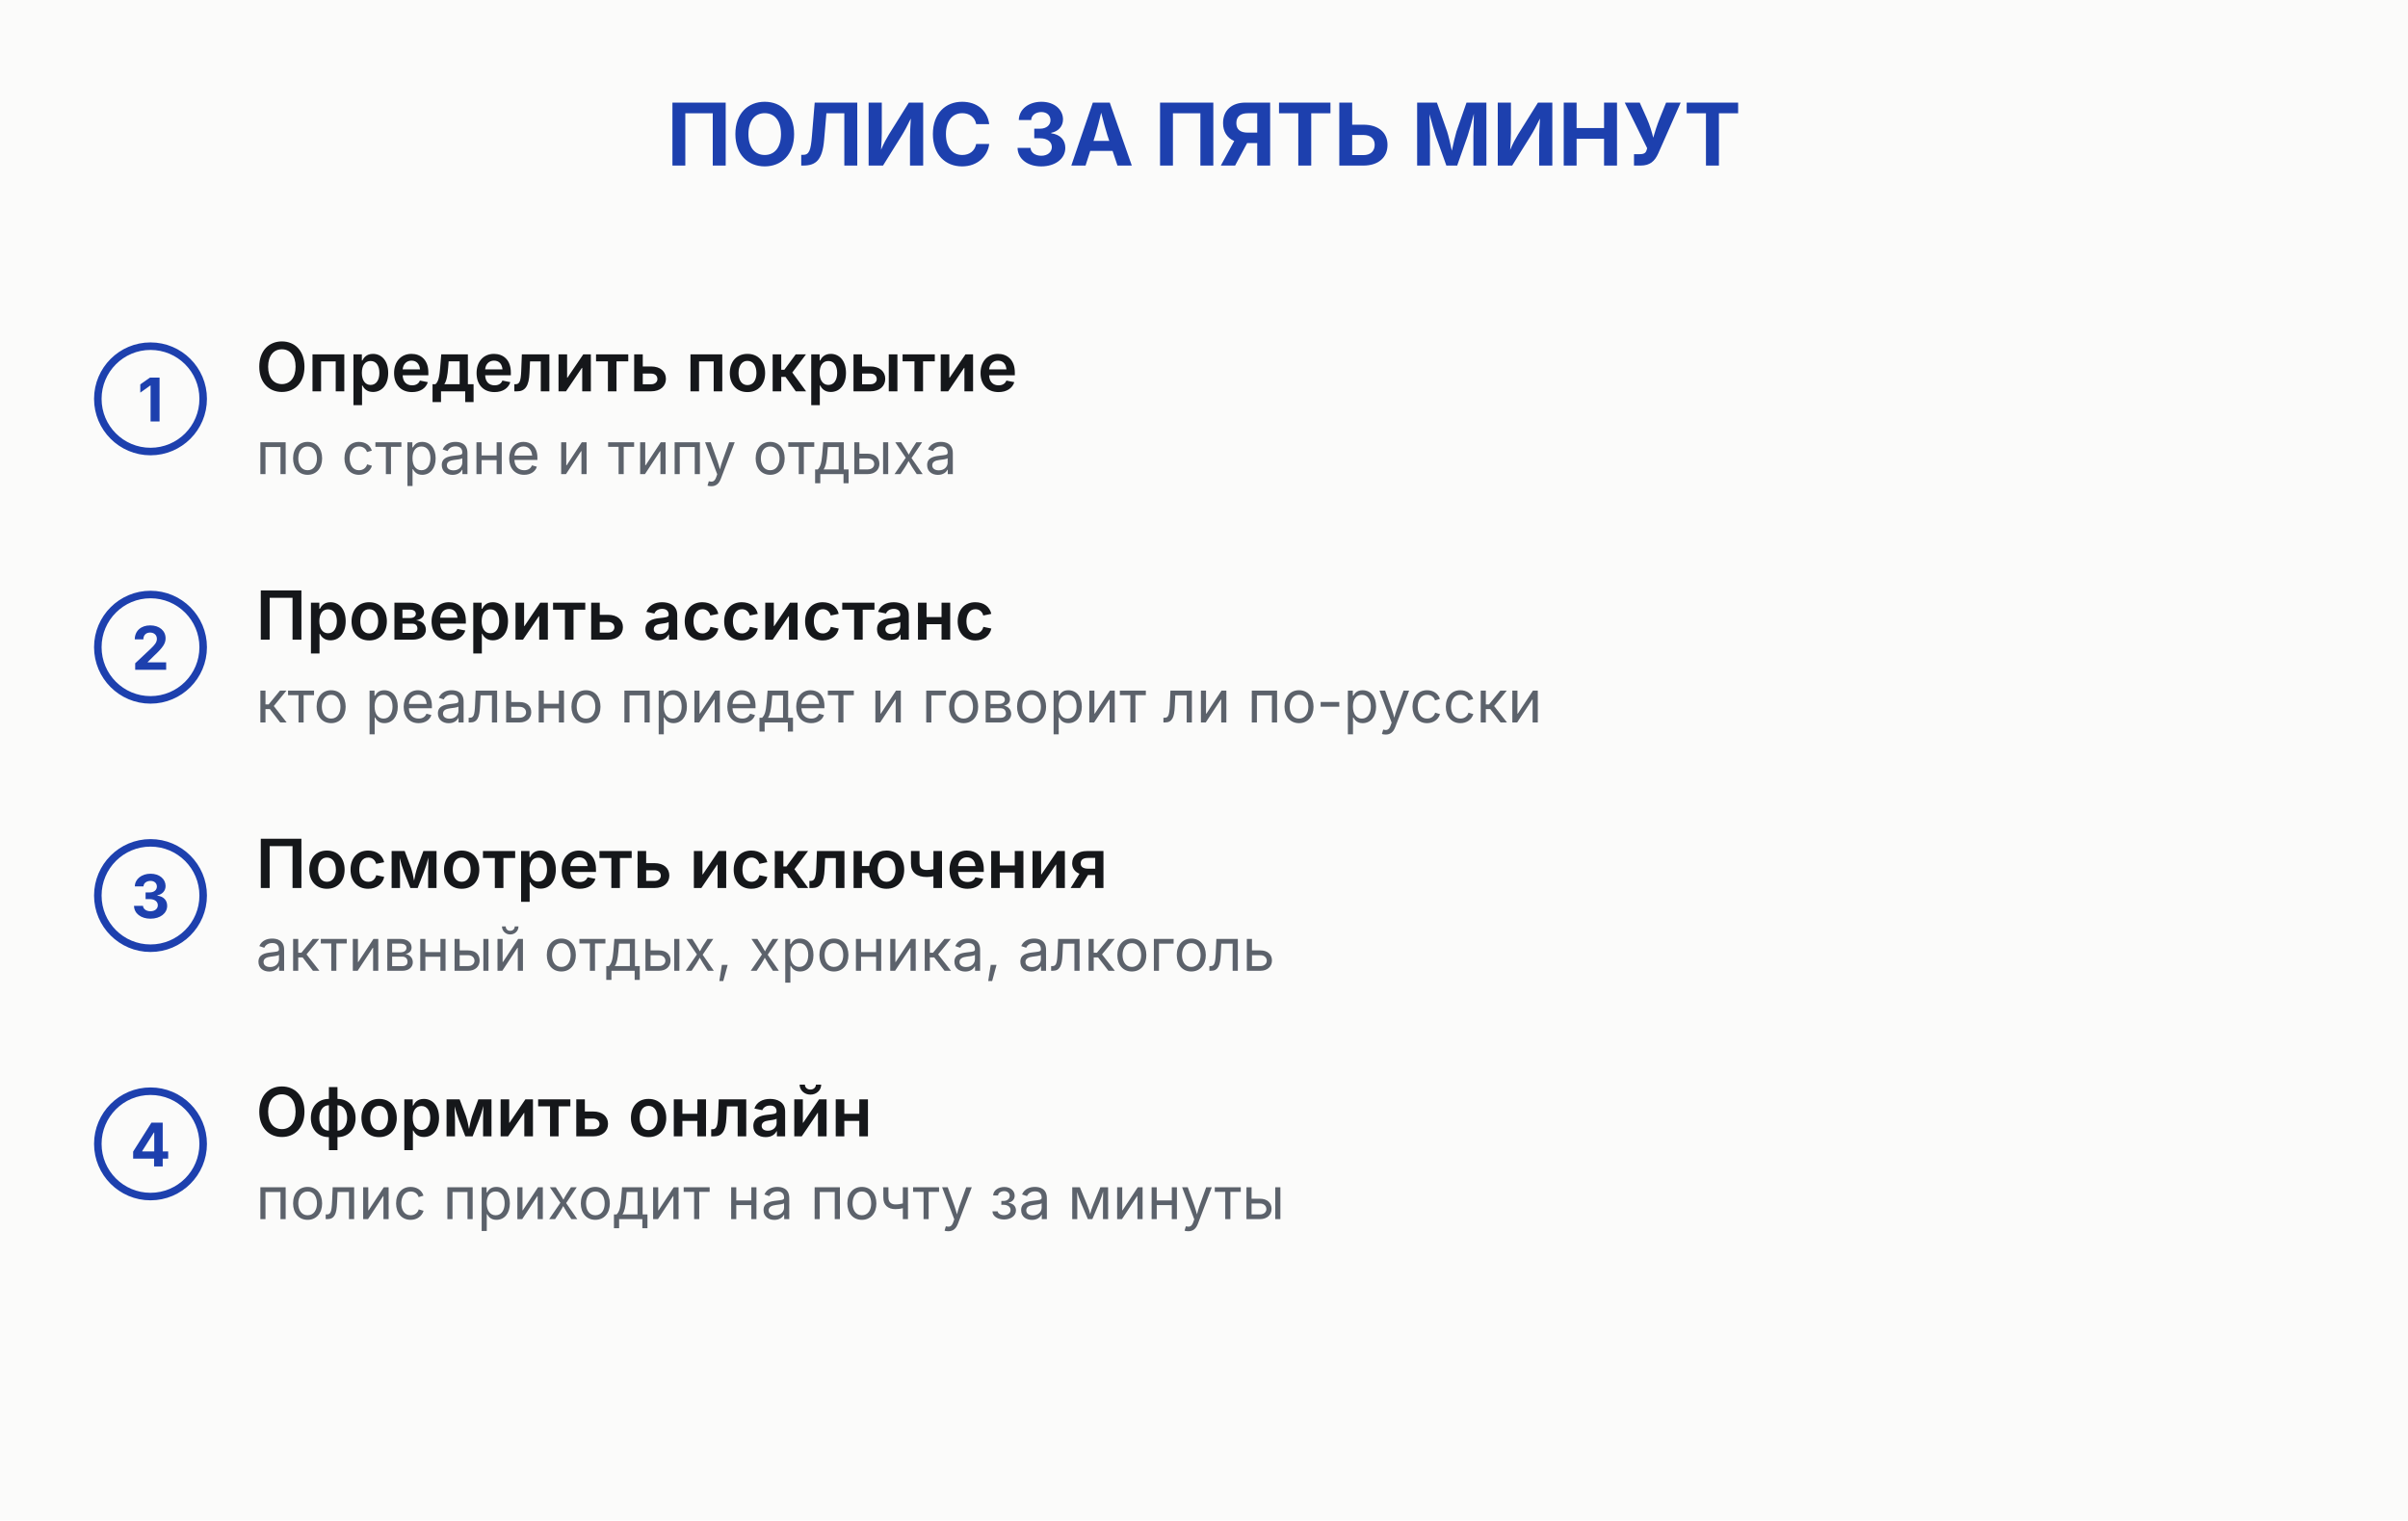
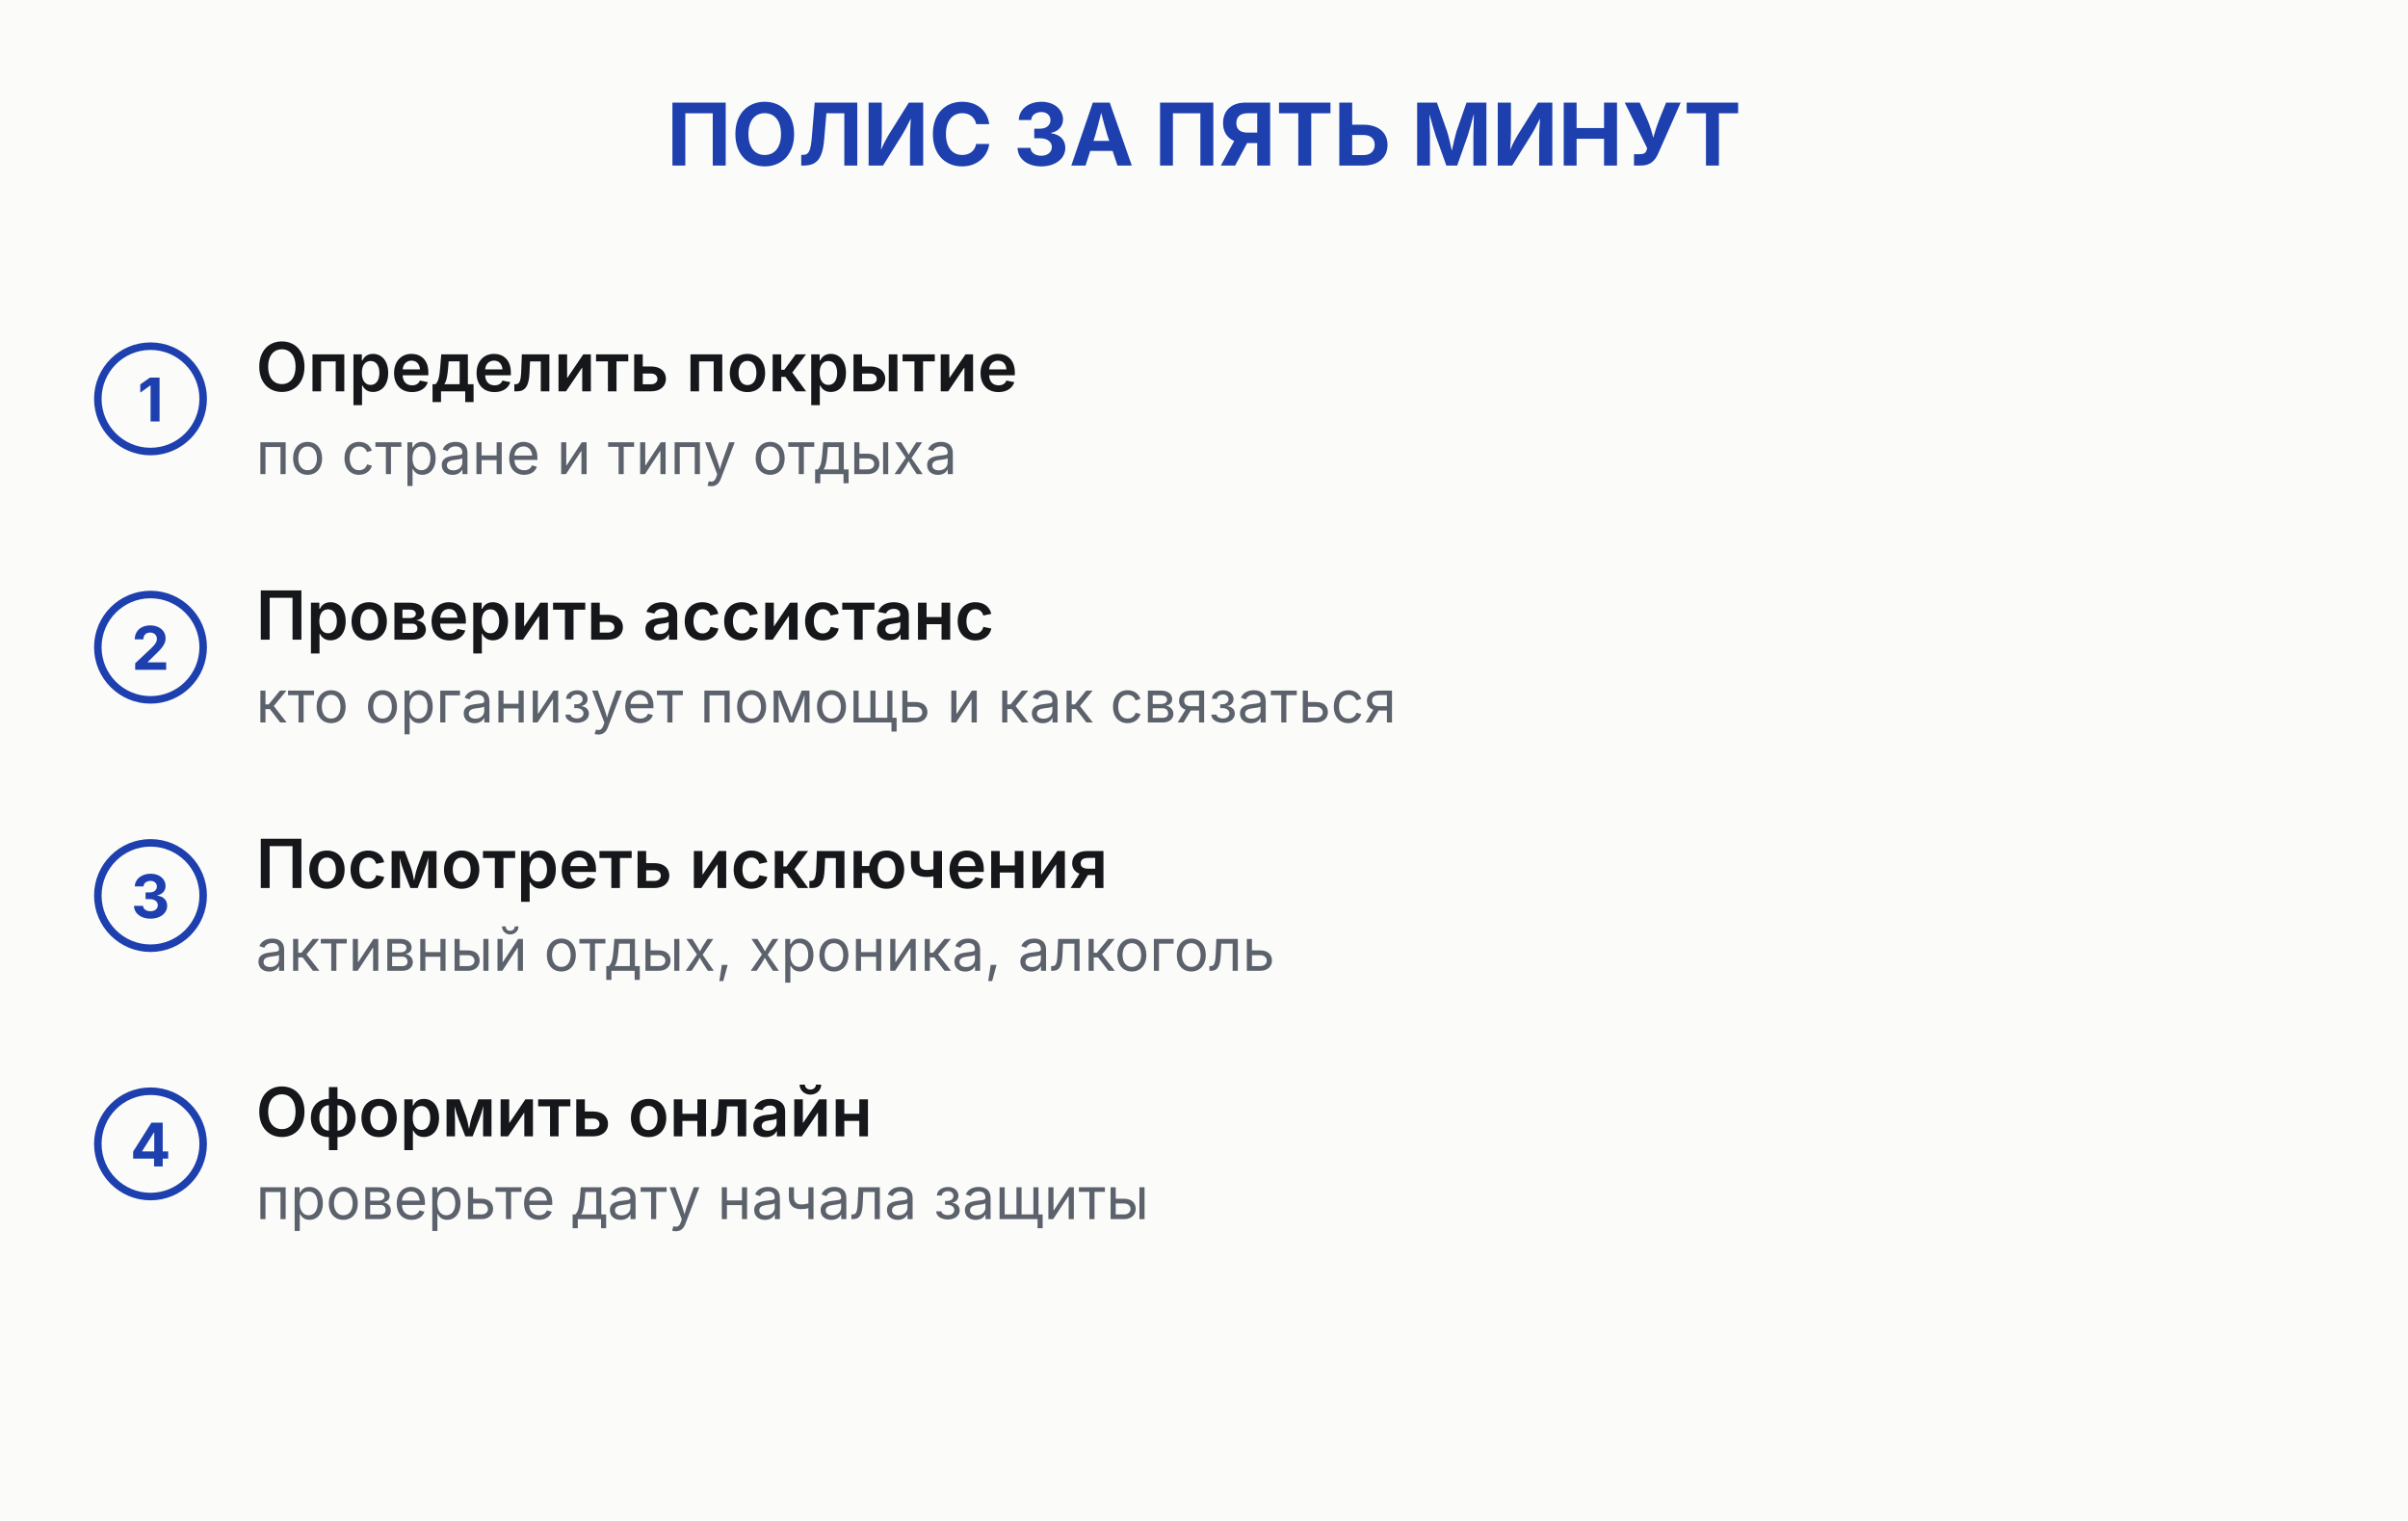
<svg xmlns="http://www.w3.org/2000/svg" viewBox="0 0 640 404" width="640" height="404" font-family="system-ui,-apple-system,sans-serif">
  <rect width="640" height="404" fill="#fbfbfa" />
  <text x="320" y="44" text-anchor="middle" fill="#1d40ae" font-size="23" font-weight="700">ПОЛИС ЗА ПЯТЬ МИНУТ</text>
  <circle cx="40" cy="106" r="14" fill="none" stroke="#1d40ae" stroke-width="2" />
  <text x="40" y="112" text-anchor="middle" fill="#1d40ae" font-size="16" font-weight="700">1</text>
  <text x="68" y="104" fill="#15171a" font-size="18" font-weight="600">Определить покрытие</text>
  <text x="68" y="126" fill="#5c626b" font-size="15.5">по стране и типу отдыха</text>
  <circle cx="40" cy="172" r="14" fill="none" stroke="#1d40ae" stroke-width="2" />
  <text x="40" y="178" text-anchor="middle" fill="#1d40ae" font-size="16" font-weight="700">2</text>
  <text x="68" y="170" fill="#15171a" font-size="18" font-weight="600">Проверить ассистанс</text>
-   <text x="68" y="192" fill="#5c626b" font-size="15.5">кто реально приедет и говорит ли по-русски</text>
+   <text x="68" y="192" fill="#5c626b" font-size="15.5">кто организует помощь и как связаться</text>
  <circle cx="40" cy="238" r="14" fill="none" stroke="#1d40ae" stroke-width="2" />
  <text x="40" y="244" text-anchor="middle" fill="#1d40ae" font-size="16" font-weight="700">3</text>
  <text x="68" y="236" fill="#15171a" font-size="18" font-weight="600">Посмотреть исключения</text>
  <text x="68" y="258" fill="#5c626b" font-size="15.5">активный отдых, хроника, алкоголь</text>
  <circle cx="40" cy="304" r="14" fill="none" stroke="#1d40ae" stroke-width="2" />
  <text x="40" y="310" text-anchor="middle" fill="#1d40ae" font-size="16" font-weight="700">4</text>
  <text x="68" y="302" fill="#15171a" font-size="18" font-weight="600">Оформить онлайн</text>
-   <text x="68" y="324" fill="#5c626b" font-size="15.5">полис приходит на почту за минуты</text>
+   <text x="68" y="324" fill="#5c626b" font-size="15.5">проверьте дату начала защиты</text>
</svg>
